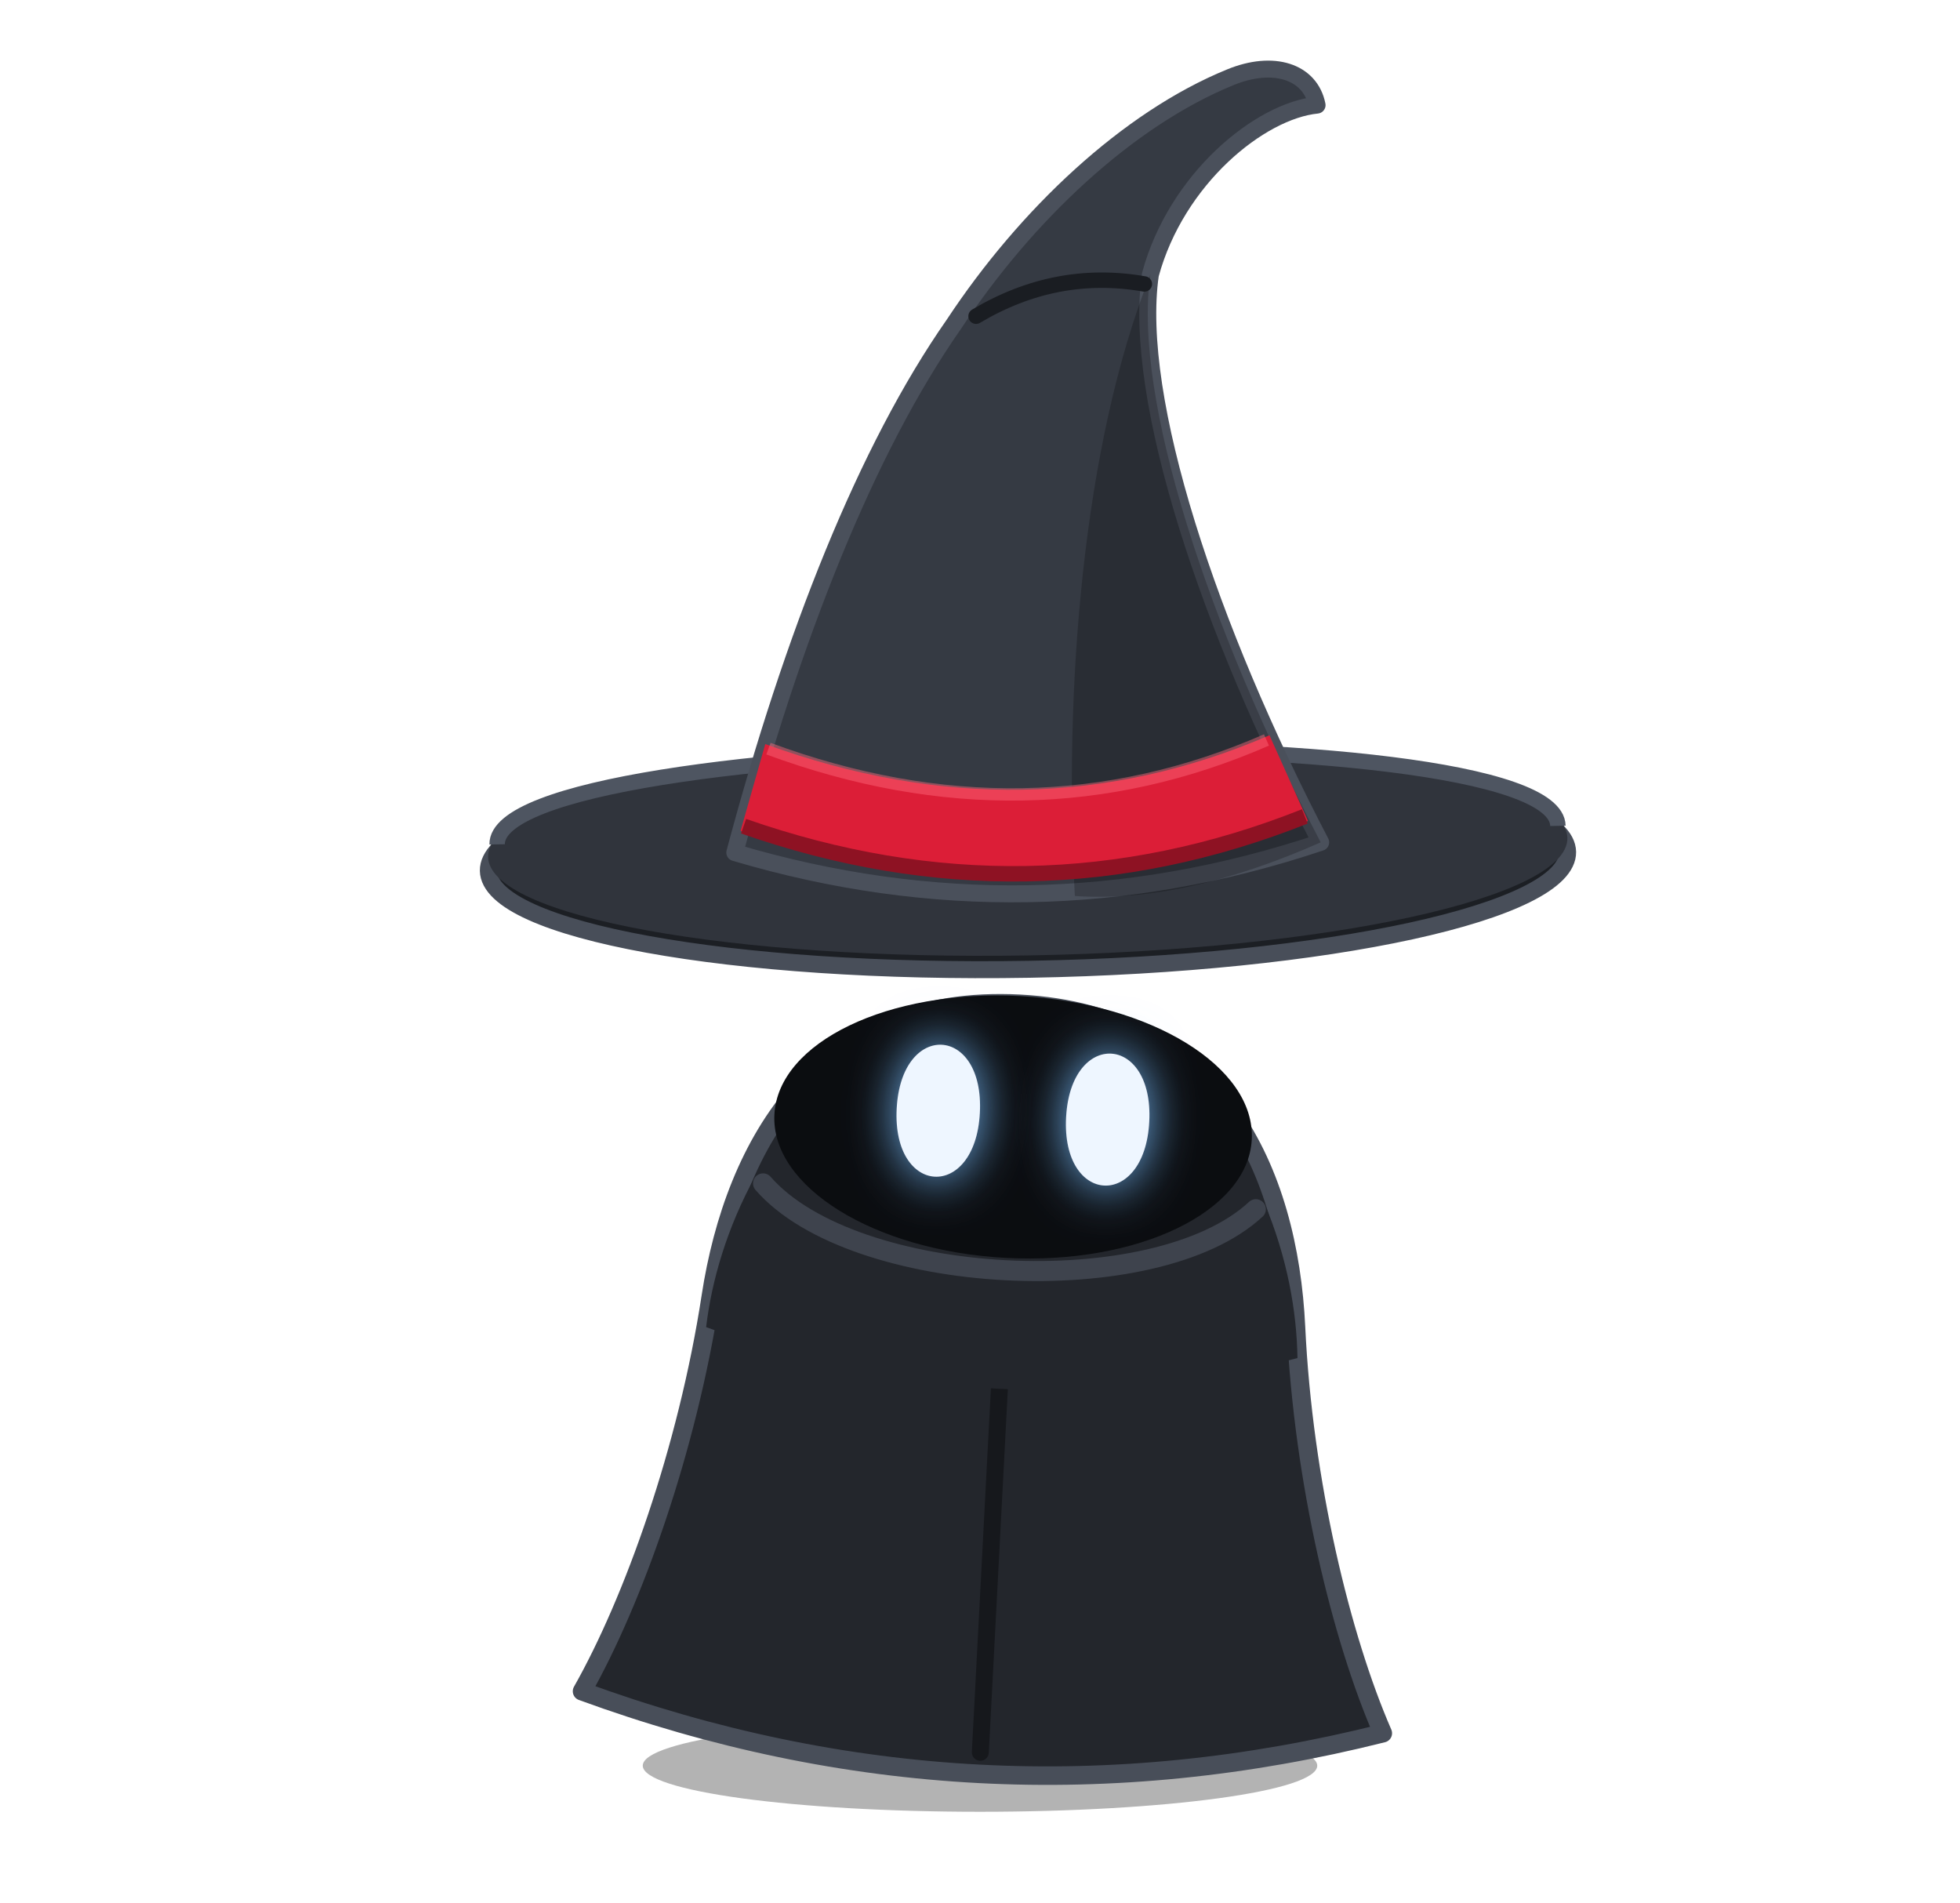
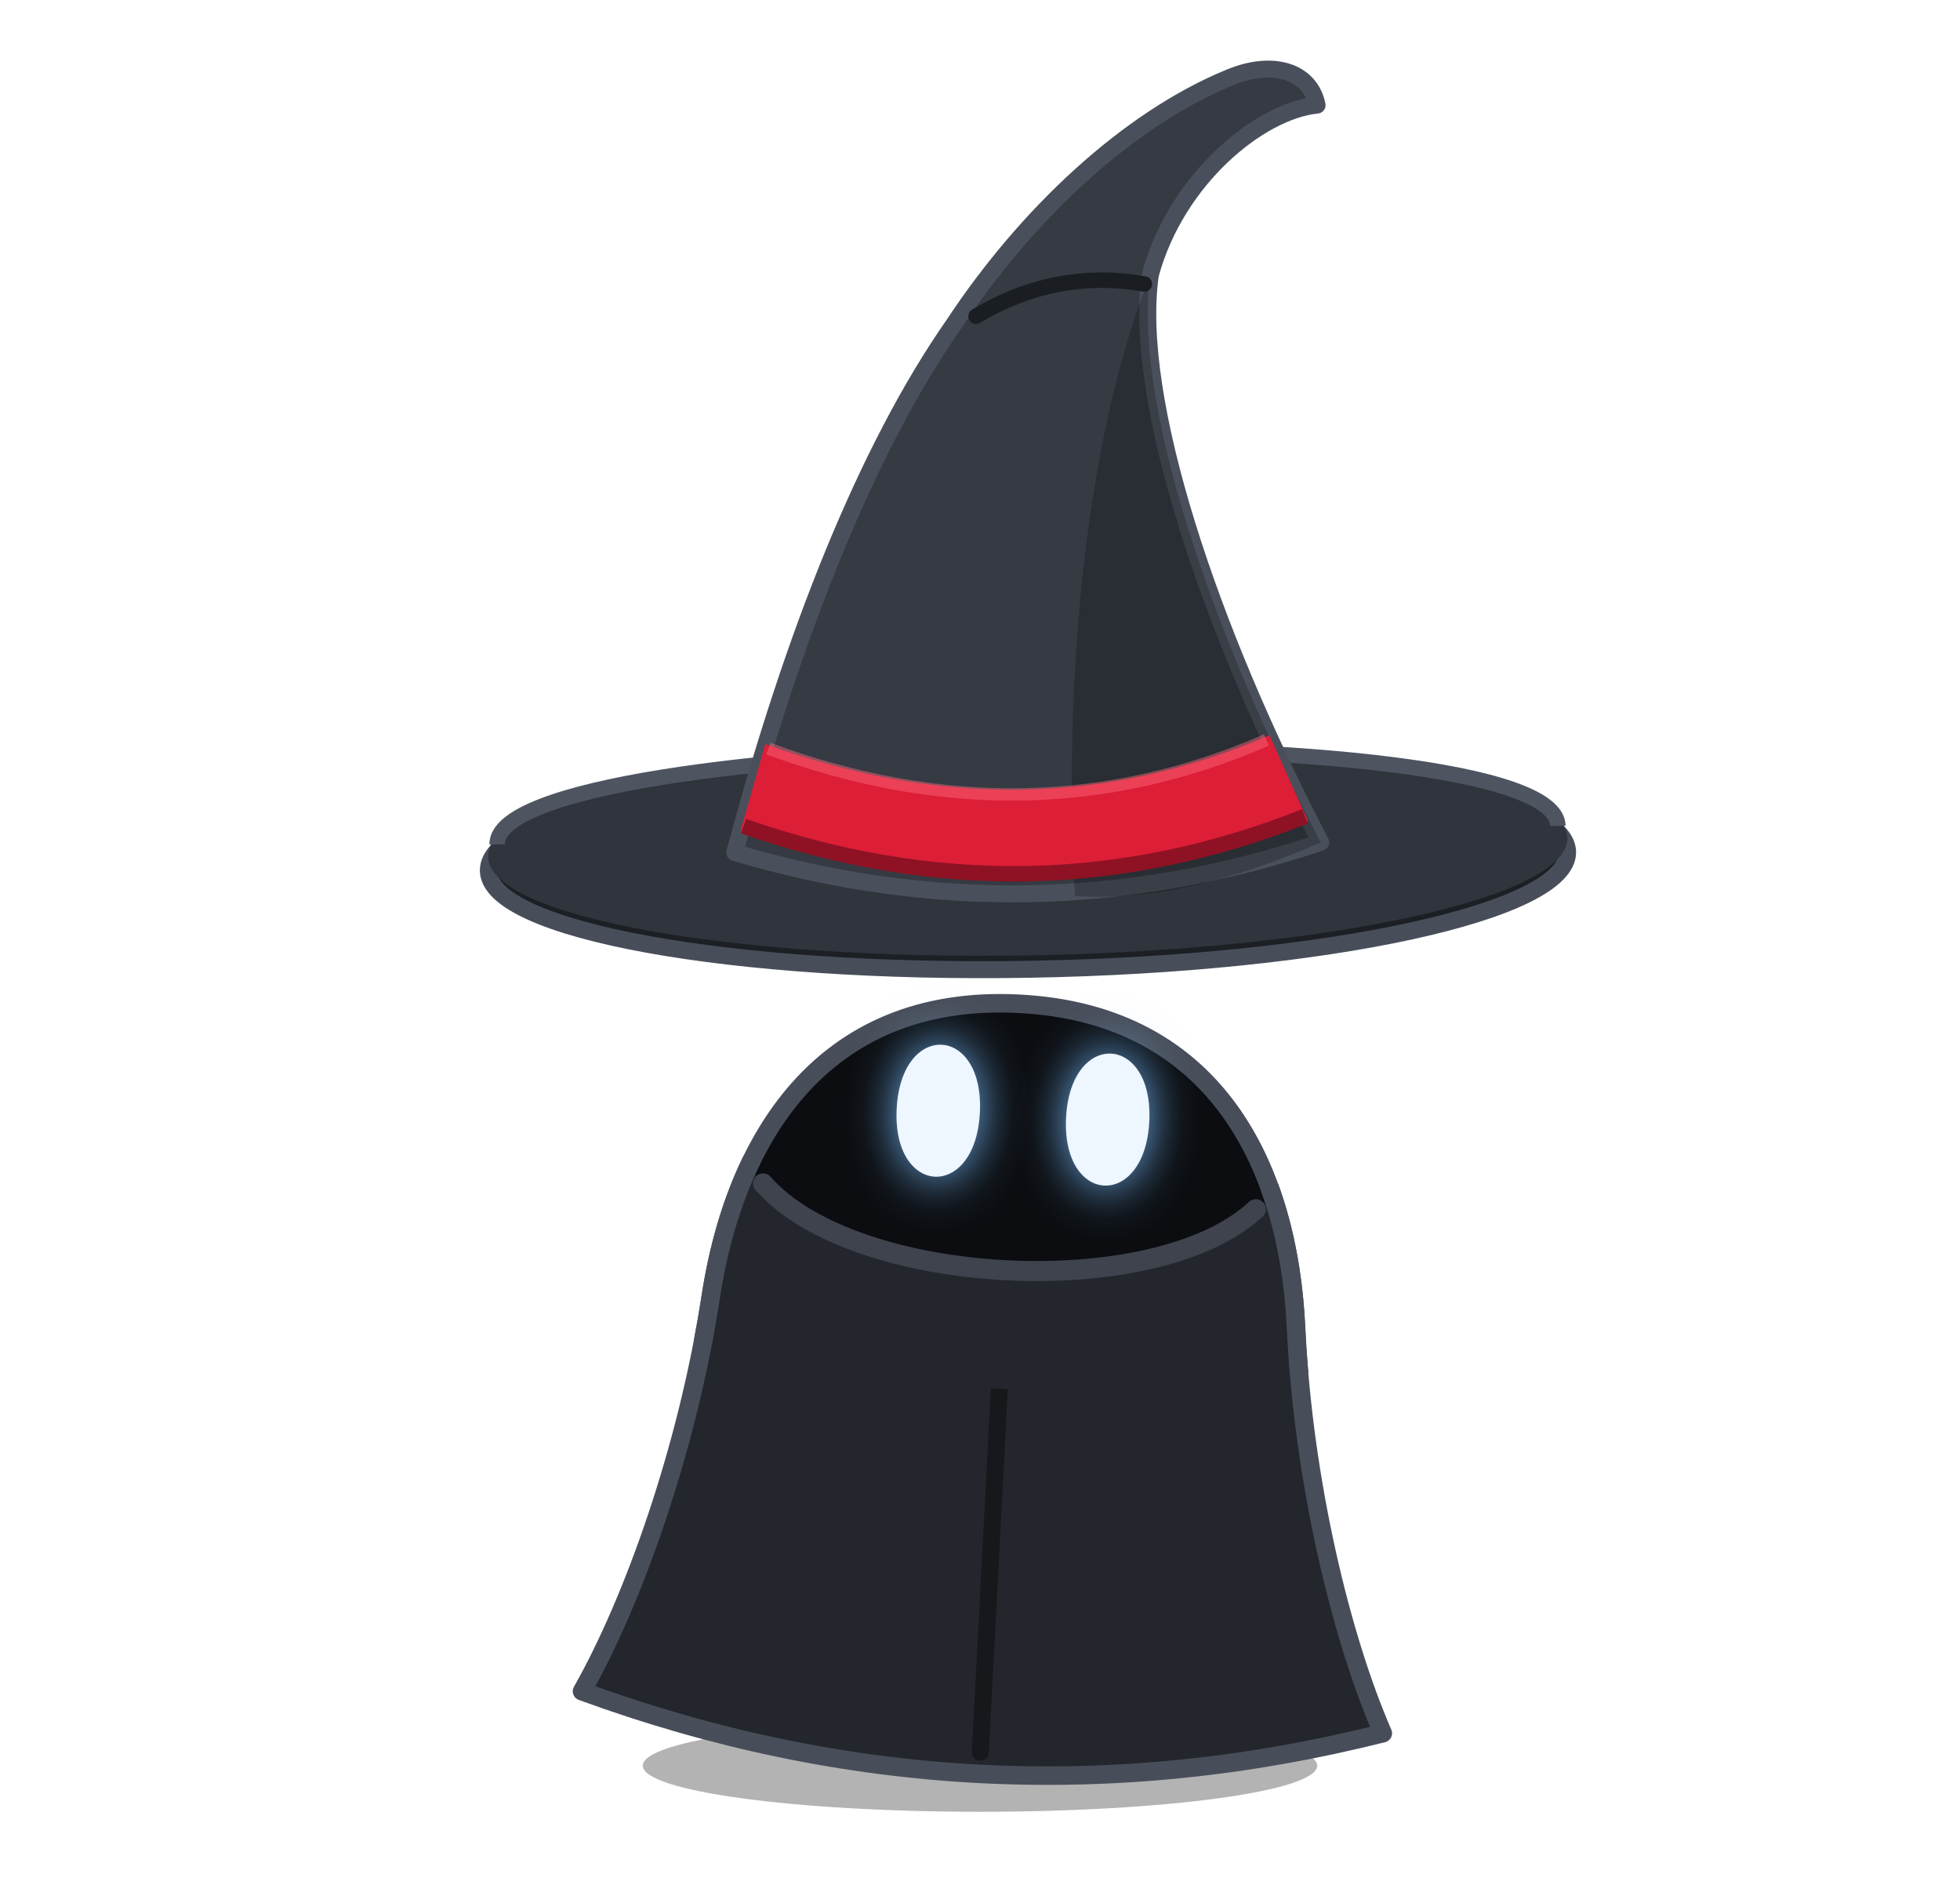
<svg xmlns="http://www.w3.org/2000/svg" width="136" height="132" viewBox="-8 -12 136 132">
  <defs>
    <filter id="wg0" x="-100%" y="-100%" width="300%" height="300%">
      <feGaussianBlur in="SourceAlpha" stdDeviation="1.6" result="b" />
      <feFlood flood-color="#78BEFF" flood-opacity="0.95" />
      <feComposite in2="b" operator="in" />
      <feMerge>
        <feMergeNode />
        <feMergeNode in="SourceGraphic" />
      </feMerge>
    </filter>
  </defs>
  <path d="M36.6 110.5C36.6 108.73 47.08 107.3 60 107.3C72.92 107.3 83.4 108.73 83.4 110.5C83.4 112.27 72.92 113.7 60 113.7C47.08 113.7 36.6 112.27 36.6 110.5Z" fill="#000000" opacity="0.3" />
  <g transform="translate(60 110) rotate(3 0 0) scale(1.07 1.07) translate(-60 -110) translate(0 1)">
-     <path d="M60 60C47 60 42 70 41 80C40 90 37 100 34 106Q60 114 86 106C83 100 80 90 79 80C78 70 73 60 60 60Z" fill="#23262C" stroke="#484E59" stroke-width="1.2" stroke-linejoin="round" />
+     <path d="M60 60C47 60 42 70 41 80C40 90 37 100 34 106Q60 114 86 106C83 100 80 90 79 80C78 70 73 60 60 60Z" fill="#23262C" />
    <path d="M60 85L60 108.6" fill="none" stroke="#16181C" stroke-width="1.1" stroke-linecap="round" />
-     <path d="M44.5 68C44.5 63.31 51.44 59.5 60 59.5C68.56 59.5 75.5 63.31 75.5 68C75.5 72.69 68.56 76.5 60 76.5C51.44 76.5 44.5 72.69 44.5 68Z" fill="#0B0D10" />
+     <path d="M60 60C50.32 60 45.08 65.54 42.62 72.5L43.5 72.5C50 79 70 79 76.5 72.5L77.38 72.5C74.92 65.54 69.68 60 60 60Z" fill="#0B0D10" />
+     <path d="M60 60C47 60 42 70 41 80C40 90 37 100 34 106Q60 114 86 106C83 100 80 90 79 80C78 70 73 60 60 60Z" fill="none" stroke="#484E59" stroke-width="1.2" stroke-linejoin="round" />
    <path d="M52.4 67.2C52.4 61.49 57.8 61.49 57.8 67.2C57.8 72.91 52.4 72.91 52.4 67.2Z" fill="#EEF6FF" filter="url(#wg0)" />
    <path d="M63.4 67.2C63.4 61.49 68.8 61.49 68.8 67.2C68.8 72.91 63.4 72.91 63.4 67.2Z" fill="#EEF6FF" filter="url(#wg0)" />
    <path d="M43.5 72C50 78.5 70 78.5 76.5 72C78.2 75.5 79 79 79.2 82Q60 88 40.8 82C41 79 41.8 75.5 43.5 72Z" fill="#23262C" />
+     <path d="M43.2 71C42 73.8 41.31 76.9 41 80C40.9 81 40.78 82 40.64 83M76.8 71C78 73.8 78.69 76.9 79 80C79.1 81 79.22 82 79.36 83" fill="none" stroke="#484E59" stroke-width="1.2" />
    <path d="M44 72.5C50.2 78.9 69.8 78.9 76 72.5" fill="none" stroke="#3E434D" stroke-width="1.3" stroke-linecap="round" />
    <g transform="translate(0 -6.15) rotate(-4 60 56) rotate(0 25 56)">
      <path d="M25 56.9C25 53.03 40.67 49.9 60 49.9C79.33 49.9 95 53.03 95 56.9C95 60.77 79.33 63.9 60 63.9C40.67 63.9 25 60.77 25 56.9Z" fill="#1C1F24" stroke="#484E59" stroke-width="1.1" />
      <path d="M25 56C25 52.13 40.67 49 60 49C79.33 49 95 52.13 95 56C95 59.87 79.33 63 60 63C40.67 63 25 59.87 25 56Z" fill="#30343C" />
      <path d="M25.6 55.2C25.6 47.8 94.4 47.8 94.4 55.2" fill="none" stroke="#4E5561" stroke-width="1" />
      <path d="M41 56C45 42 50 30 55.8 22C60.6 15 67.3 8.9 74 6.3C76.8 5.2 79.2 6 79.6 8.2C75.9 8.5 70.4 12.8 68.6 19C67.3 27 72 42 79 56Q60 62 41 56Z" fill="#353A43" stroke="#4A505B" stroke-width="1.1" stroke-linejoin="round" />
      <path d="M68.6 19C67.3 27 72 42 79 56Q70 59.8 63 59.2C62.5 46 64 30 68.6 19Z" fill="#000000" opacity="0.22" />
      <path d="M57.25 21.5Q62.5 18.5 68.2 19.6" fill="none" stroke="#1A1D22" stroke-width="1" stroke-linecap="round" />
      <path d="M43.1 49Q60 55.5 75.8 49L78.2 54.6Q60 61.4 41.4 54.6Z" fill="#DC1E37" />
      <path d="M43.3 49.3Q60 55.8 75.6 49.3" fill="none" stroke="#FF6B7D" stroke-width="0.8" opacity="0.45" />
      <path d="M41.6 54.3Q60 61.1 78 54.3" fill="none" stroke="#8E1223" stroke-width="1" />
    </g>
  </g>
</svg>
